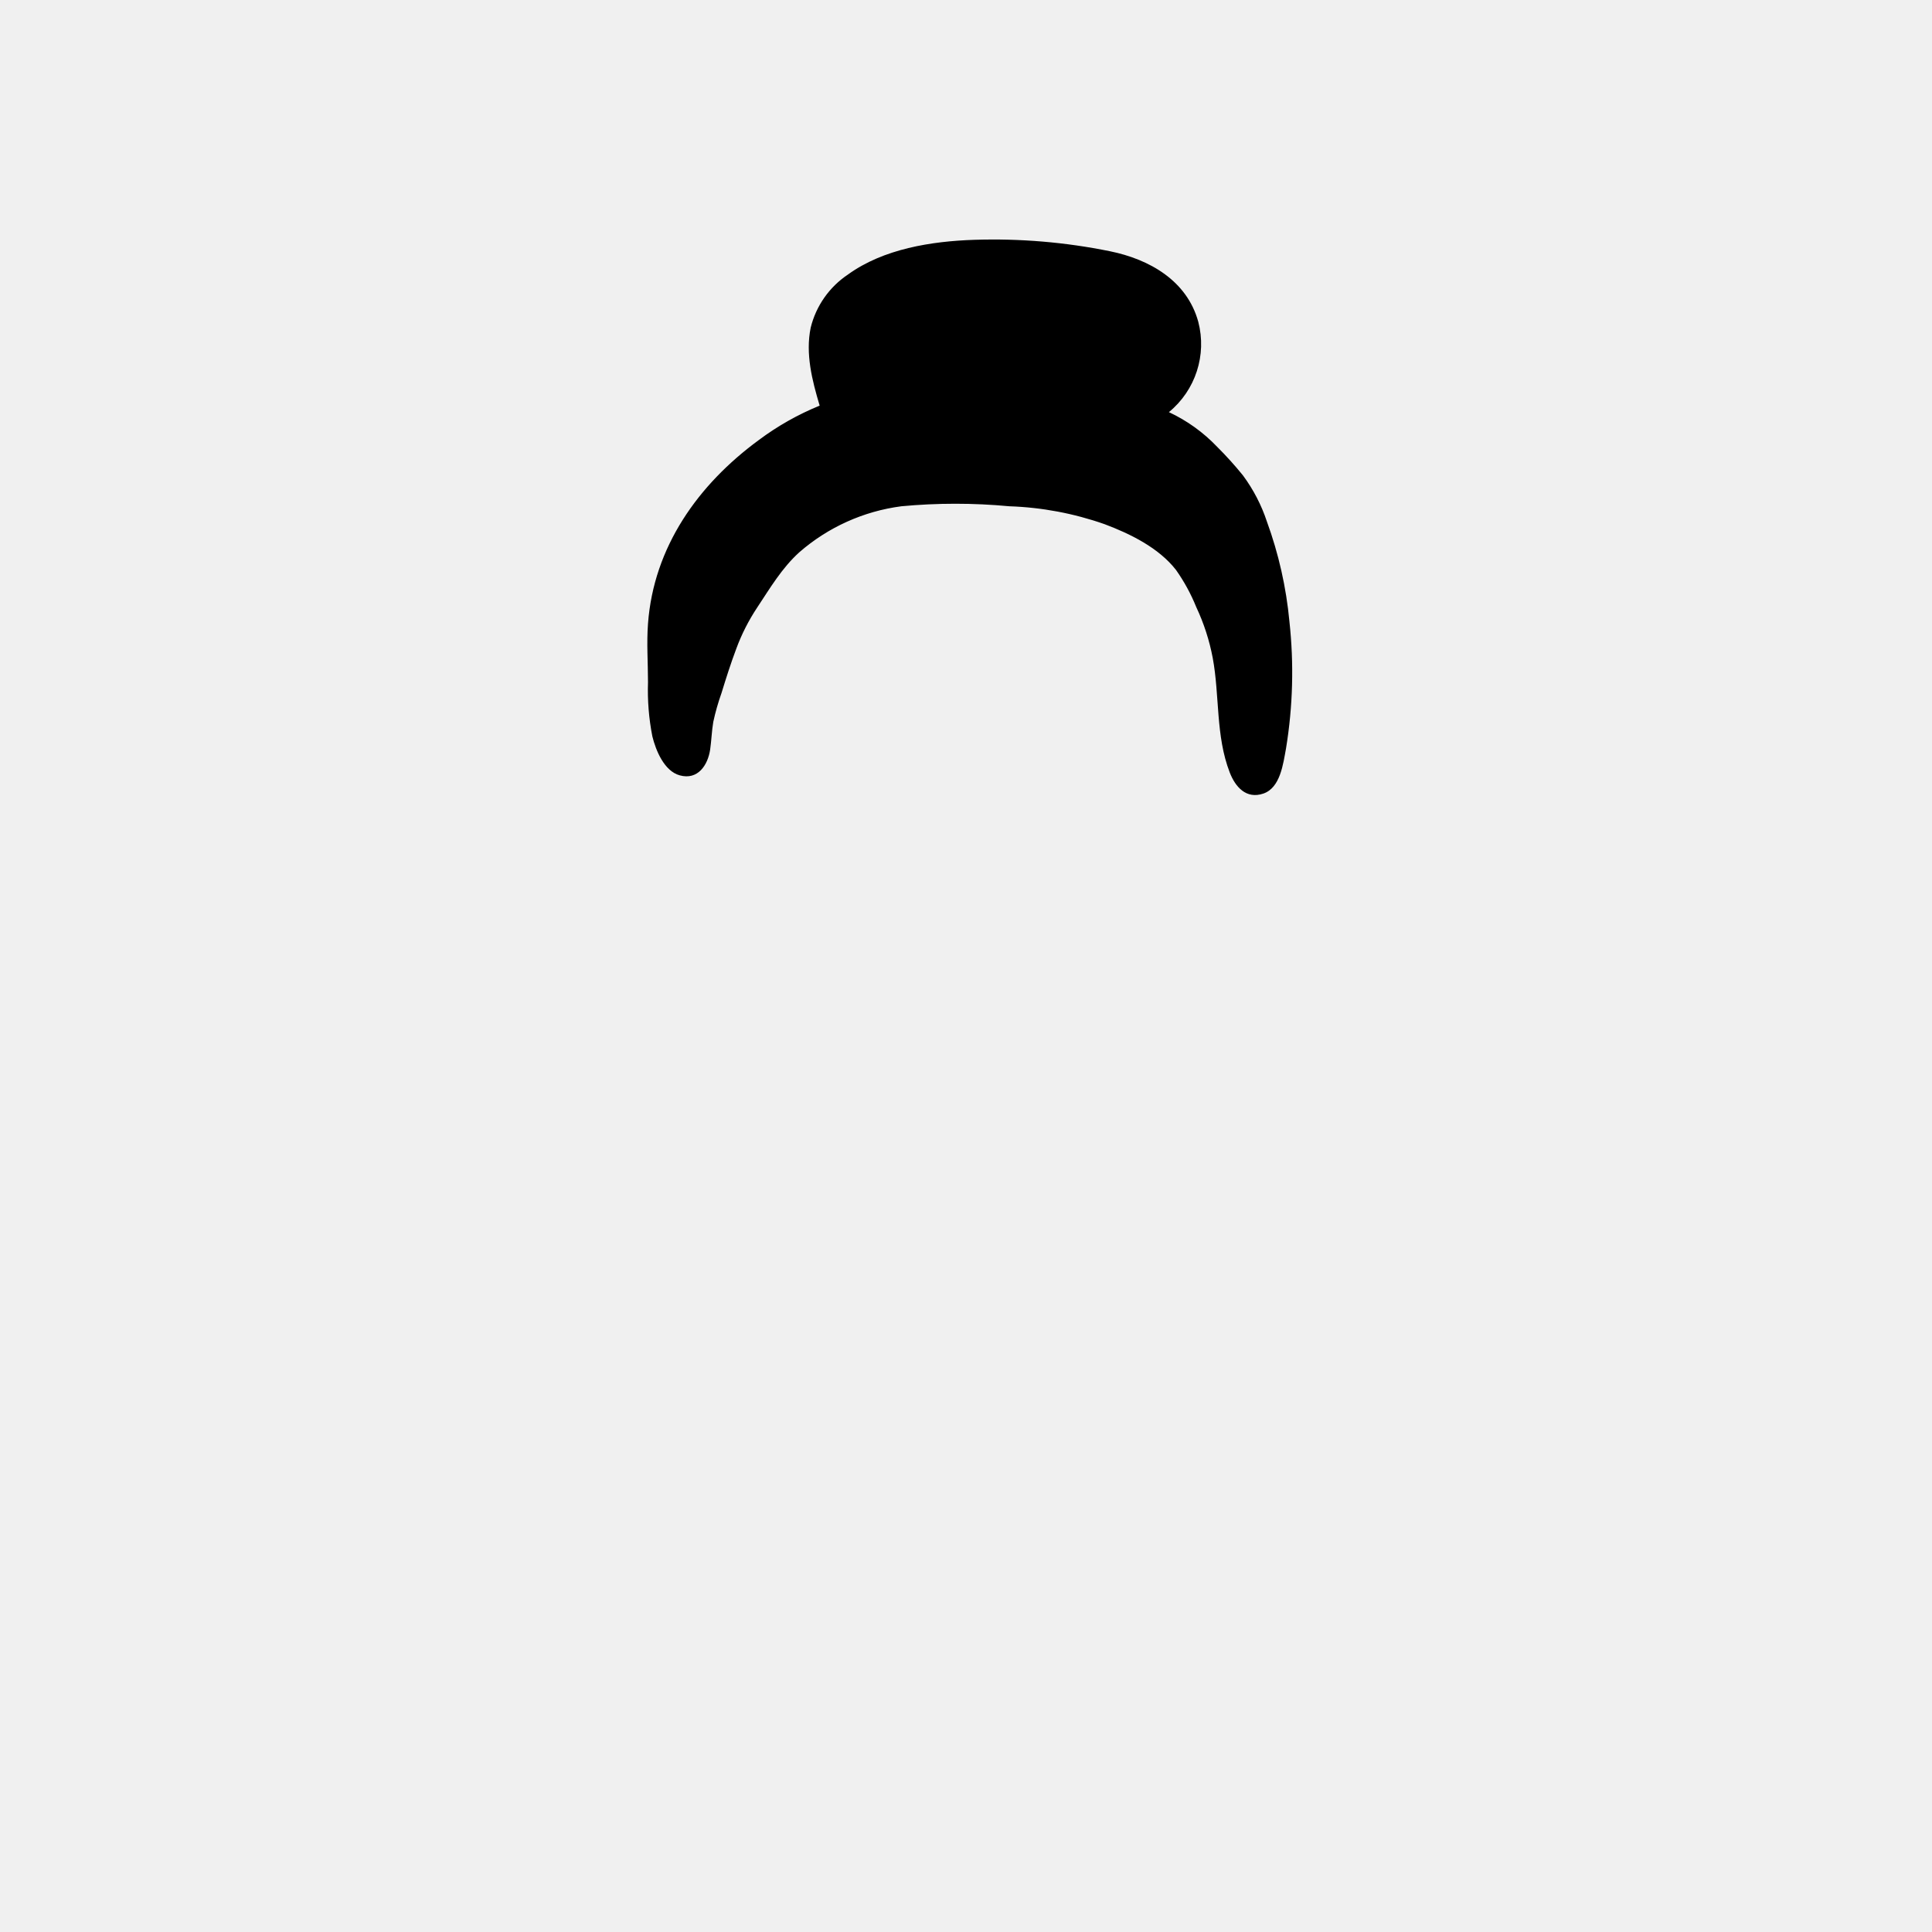
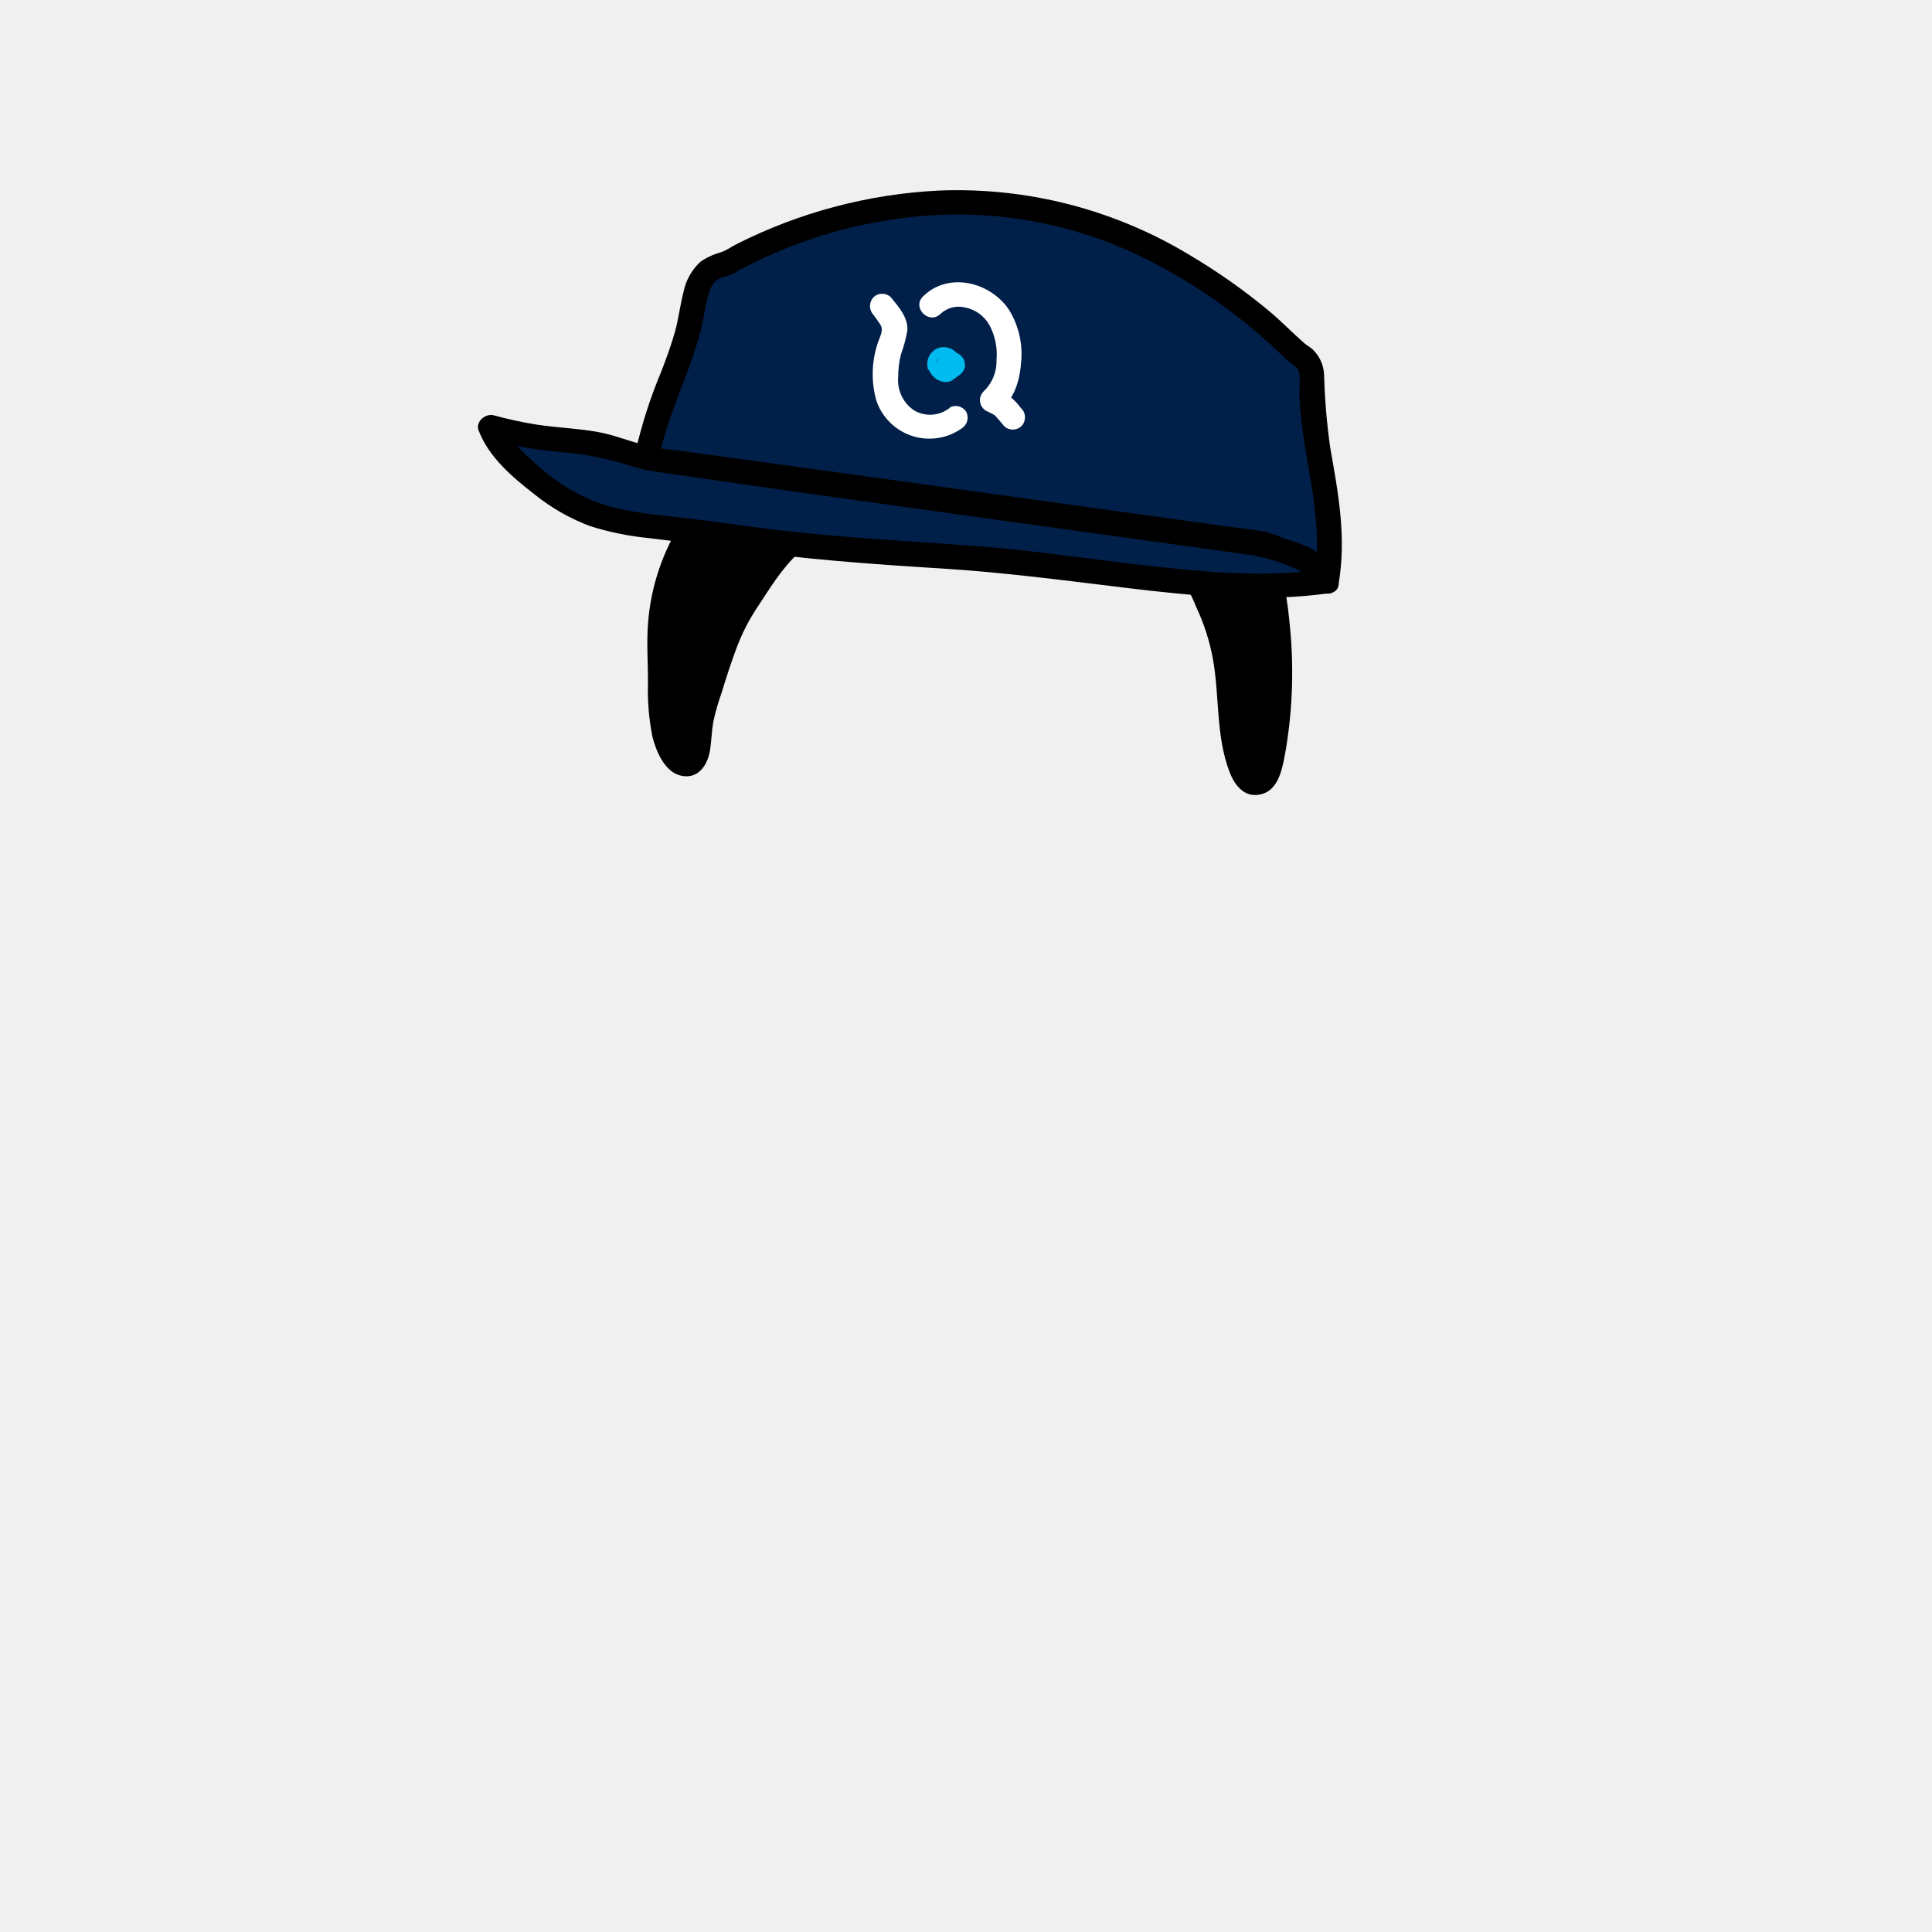
<svg xmlns="http://www.w3.org/2000/svg" viewBox="0 0 235 235">
  <g id="hair-5">
    <g class="c-hair">
      <path d="M155.39,76.23a49.07,49.07,0,0,0-2.16-10.74c-1-2.92-1.76-5.26-4-7.7a35.53,35.53,0,0,0-9.6-7.77h.09a9.13,9.13,0,0,0,2.52-14.35c-2.82-3-7.25-3.79-11.35-4.29-7.53-.91-15.37-1.5-22.53,1-3.33,1.17-6.65,3.24-7.9,6.55s-.24,6.7.72,9.95L103,49c-1.79,1-3.58,2-5.37,3a41.44,41.44,0,0,0-6,4,31.41,31.41,0,0,0-7.05,7.66c-3.49,5-5.54,11.22-4.26,17.18.91,4.24-.42,8.83,2.22,11.76a1.32,1.32,0,0,0,2.24-.57c.43-1.72.35-3.86.8-5.39,3.62-12.42,4.4-11.76,7-16s6.55-7,11.17-8.93,10.19-1.85,15.34-1.67a84.63,84.63,0,0,1,11,1,35.21,35.21,0,0,1,9.9,3.91c4.05,2.93,4.32,3.35,5.86,6.28,2.91,5.52,3.46,9.07,3.77,14.79a23.11,23.11,0,0,0,1.75,8.5,1.48,1.48,0,0,0,2.74-.17C155.9,88.47,155.78,82.23,155.39,76.23Z" />
    </g>
    <path id="stroke" d="M156.84,75.6a48.72,48.72,0,0,0-2.74-12.16,20,20,0,0,0-2.91-5.61,43.58,43.58,0,0,0-3.16-3.5,19.48,19.48,0,0,0-5.85-4.2,10.71,10.71,0,0,0,3.57-11c-1.38-5-5.93-7.59-10.74-8.57a71.21,71.21,0,0,0-16.48-1.39c-5.21.17-11.07,1.09-15.4,4.23a10.9,10.9,0,0,0-4.52,6.45c-.66,3.2.18,6.43,1.09,9.49a0,0,0,0,0,0,0,33.48,33.48,0,0,0-7.41,4.19c-7.38,5.42-12.78,13-13.47,22.33-.18,2.38,0,4.74,0,7.12a29.09,29.09,0,0,0,.53,6.59c.42,1.71,1.44,4.22,3.33,4.74,2.2.61,3.42-1.24,3.7-3.14.16-1.11.19-2.25.38-3.36a28.55,28.55,0,0,1,1-3.51c.56-1.82,1.13-3.62,1.8-5.4a24.15,24.15,0,0,1,2.54-5c1.57-2.37,3-4.8,5.12-6.72a23.54,23.54,0,0,1,12.42-5.6,70.24,70.24,0,0,1,13.13,0,38.85,38.85,0,0,1,11.59,2.18c3.12,1.17,6.58,2.87,8.68,5.56a22.36,22.36,0,0,1,2.47,4.53,25.78,25.78,0,0,1,2,6.17c.86,4.63.34,9.47,2.07,13.94.68,1.76,2,3.27,4.08,2.57s2.42-3.63,2.77-5.52A57.07,57.07,0,0,0,156.84,75.6ZM152.7,93.69l0,.07C152.73,93.68,152.65,93.63,152.7,93.69Zm1.4-9.08a36.65,36.65,0,0,1-.95,7.38,6,6,0,0,1-.45,1.69c-.55-.58-.79-2.18-1-3-.94-4.12-.59-8.42-1.53-12.55a29.35,29.35,0,0,0-4.48-10.32,19.11,19.11,0,0,0-7.27-5.62A35.46,35.46,0,0,0,127.55,59c-3.55-.41-7.14-.57-10.72-.65-4.7-.11-9.49.09-13.88,1.95a25.52,25.52,0,0,0-9.66,6.66,53.59,53.59,0,0,0-4,5.77,26.39,26.39,0,0,0-2.44,4.94A44.41,44.41,0,0,0,83.7,88.75a17.61,17.61,0,0,1-.23,2.51,3.4,3.4,0,0,1-.3-.39,5.7,5.7,0,0,1-.67-1.41,20.46,20.46,0,0,1-.62-6.09c0-4.33-.35-8.53.9-12.75A27.39,27.39,0,0,1,89.25,60a32.94,32.94,0,0,1,11.06-7.76,27.17,27.17,0,0,1,11.6-1.81c2.14.07,4.27.26,6.4.42,1.93.15,1.92-2.85,0-3-4.42-.35-8.86-.75-13.27,0a23.49,23.49,0,0,0-2.49.54,19.31,19.31,0,0,1-1.16-6.89,7.49,7.49,0,0,1,2.84-5.21c3.29-2.76,8.1-3.71,12.27-4a71.79,71.79,0,0,1,14.35.64c3.77.47,8.35,1.15,10.78,4.43a7.76,7.76,0,0,1-2.71,11.42,1.76,1.76,0,0,0-.34.25,26.59,26.59,0,0,0-4.87-.46,1.5,1.5,0,0,0,0,3,16.5,16.5,0,0,1,9.82,2.81A21.4,21.4,0,0,1,146.42,57a25.18,25.18,0,0,1,3,3.46c2.08,3.18,3.08,7.25,3.8,10.94A58,58,0,0,1,154.1,84.61Z" />
+     <g class="accessory-1">
+       <path d="M77.29,57.08c6.06-3.55,12.78-4.58,19.26-4.34s12.81,1.69,19.17,2.87c11.68,2.16,23.68,3.48,34.46,8.91,3.39,1.71,8.49,3.14,10.66,6.75,1.6-9.17-1.87-14.93-1.8-24.17a5.17,5.17,0,0,0-.21-1.86c-.3-.79-.84-3.85-1.48-4.25a263.4,263.4,0,0,0-25.44-14.15,30.6,30.6,0,0,0-6.62-1.6,40.71,40.71,0,0,0-6.54-.64c-17.56,1.59-18.87,2.56-30.91,8.11a7.49,7.49,0,0,0-2.42,1.12c-1.07,1.05-1.43,2.83-1.7,4.45-1.06,6.19-5.84,12.25-6.89,18.43" fill="#00204a" />
+       <path d="M160.84,71.27c-13.27,1.92-30.57-2.07-43.95-2.88-9.85-.59-19.71-1.24-29.46-2.73-12-1.84-16.56-.55-25.29-9a11.12,11.12,0,0,1-3-4.15c9,2.46,10.17.59,19,3.8l23.49-14L161.2,68.39Z" fill="#00204a" />
+       <path d="M124.19,49.65a7.27,7.27,0,0,0-2.72-2.29l.31,2.36c1.73-1.36,2.3-3.72,2.44-5.81a10.27,10.27,0,0,0-1.44-6.15c-2.22-3.43-7.39-4.79-10.51-1.7-1.38,1.36.74,3.48,2.12,2.12a3.25,3.25,0,0,1,3-.78,4.35,4.35,0,0,1,3,2.22,7.58,7.58,0,0,1,.82,4.19,5,5,0,0,1-1.56,3.79A1.5,1.5,0,0,0,120,50c.24.11.49.22.72.35l.3.18c-.16-.1-.15-.14,0,0,.39.42.74.85,1.11,1.29a1.51,1.51,0,0,0,2.12,0,1.53,1.53,0,0,0,0-2.12Z" fill="#fff" />
+       <path d="M115.58,49.57a3.86,3.86,0,0,1-4.33.39,4.42,4.42,0,0,1-2-4.07,11,11,0,0,1,.34-2.79,16.67,16.67,0,0,0,.78-2.93c.09-1.54-1.06-2.85-2-4a1.51,1.51,0,0,0-2.13,0,1.55,1.55,0,0,0,0,2.12s.16.2,0,0,.2.27.23.31c.22.3.43.61.63.92.44.71-.17,1.6-.38,2.35a11.9,11.9,0,0,0-.13,6.84,6.81,6.81,0,0,0,10.4,3.39,1.54,1.54,0,0,0,.54-2,1.51,1.51,0,0,0-2-.54Z" fill="#fff" />
+       <path d="M115.14,43.07l-.82.62.76-.21h0l.39.06-.19-.06.36.16a.76.76,0,0,1-.19-.12l.3.23a.91.91,0,0,1-.17-.17l.23.3a1.13,1.13,0,0,1-.12-.21l.15.36a1.09,1.09,0,0,1-.07-.24l0,.4a1.33,1.33,0,0,1,0-.2l0,.4a.94.94,0,0,1,0-.16l-.15.36.07-.12-.23.3a.47.47,0,0,1,.1-.1l-.31.24a.33.33,0,0,1,.1-.06L115,45l.11,0-.4.05h.15l-.4-.06.16.05-.36-.15a.52.52,0,0,1,.18.1l-.3-.23a.67.67,0,0,1,.15.14l-.24-.3a.67.67,0,0,1,.09.14l-.16-.36a.56.56,0,0,1,0,.12l-.06-.4a.17.17,0,0,1,0,.1l.06-.4,0,.09.15-.36a.22.22,0,0,1,0,.08l.24-.3,0,0a1.14,1.14,0,0,0-.31.48,1.17,1.17,0,0,0-.13.58A1.15,1.15,0,0,0,114,45a1,1,0,0,0,.31.48l.3.24a1.57,1.57,0,0,0,.76.2l.4,0a1.44,1.44,0,0,0,.66-.39l0,0c.08-.1.18-.23.25-.34a.05.05,0,0,0,0,0h0a3.08,3.08,0,0,0,.16-.38,1.47,1.47,0,0,0,.08-.55c0-.13,0-.3-.06-.43s0,0,0,0a2.89,2.89,0,0,0-.18-.44s0,0,0-.08-.19-.25-.29-.37a2.17,2.17,0,0,0-.44-.36l-.17-.11a4,4,0,0,0-.44-.17,1.92,1.92,0,0,0-.48-.07h-.14c-.14,0-.3,0-.44.06a1.7,1.7,0,0,0-.52.22,2.41,2.41,0,0,0-.67.68,2.09,2.09,0,0,0-.3,1.14,3.86,3.86,0,0,0,.06.49l0,.11A2.33,2.33,0,0,0,113,45a1.82,1.82,0,0,0,.13.28l.06.1a3.57,3.57,0,0,0,.3.38.3.3,0,0,0,.08.08,2.88,2.88,0,0,0,.39.3.41.41,0,0,0,.11.07,3.85,3.85,0,0,0,.47.19,3,3,0,0,0,.32.06l.21,0a1.14,1.14,0,0,0,.58-.12.66.66,0,0,0,.19-.09l.09-.07.72-.53a1.31,1.31,0,0,0,.42-.39,1.26,1.26,0,0,0,.27-.51,1.22,1.22,0,0,0,0-.6,1.16,1.16,0,0,0-.18-.56l-.24-.3a1.44,1.44,0,0,0-.66-.39l-.4-.05a1.57,1.57,0,0,0-.76.2Z" fill="#00bbf0" />
+       <path d="M80.09,56.16c1-5.84,4.07-11.06,5.35-16.84.26-1.18.38-2.4.75-3.56A3.61,3.61,0,0,1,87,34.22c.6-.56,1.42-.56,2.12-.9.33-.16.65-.38,1-.56a56.91,56.91,0,0,1,20.26-6.3,51.16,51.16,0,0,1,30,5.55,66.19,66.19,0,0,1,15.51,11.16,12.21,12.21,0,0,0,1.11,1c.51.38.94.57,1.05,1.26a17.94,17.94,0,0,1,0,2.32c0,1.55.2,3.1.4,4.64.81,6,2.44,11.78,1.42,17.87l2.74-.36a8.82,8.82,0,0,0-3-3.12,19.24,19.24,0,0,0-3.37-1.26,15.12,15.12,0,0,0-2.3-.84c-1.6-.27-3.23-.45-4.85-.67l-20.83-2.89-26-3.61L82.83,54.84c-1.22-.16-2.5-.24-3.71-.51-2.2-.5-4.27-1.42-6.53-1.81-2.41-.42-4.87-.5-7.3-.87a49,49,0,0,1-5.22-1.13c-1-.27-2.27.74-1.85,1.85C59.47,55.62,62.28,58,65,60.12A24.37,24.37,0,0,0,71.8,64,35,35,0,0,0,79,65.46c3.19.41,6.39.76,9.57,1.23C97.2,68,106,68.62,114.7,69.16c7.43.46,14.77,1.44,22.15,2.33,8.25,1,16.63,1.82,24.9.66,1.91-.26,1.1-3.15-.79-2.89-6.9,1-14,.35-20.89-.4-7-.77-14.07-1.89-21.15-2.43-8.21-.62-16.43-1-24.62-2C90.56,64,86.83,63.39,83.08,63c-2.48-.3-5-.53-7.44-1.05a20.4,20.4,0,0,1-7-2.85,28.81,28.81,0,0,1-3.72-2.9c-1.44-1.31-3-2.72-3.76-4.58l-1.85,1.84A54.56,54.56,0,0,0,68.33,55a37.06,37.06,0,0,1,7.8,1.49,23.92,23.92,0,0,0,4.43,1L98.06,60l25.53,3.55,22.15,3.07,6.39.89a22.71,22.71,0,0,1,5.42,1.65,5.28,5.28,0,0,1,2.51,2.34c.62,1,2.52,1,2.74-.35,1-5.72,0-11.08-1-16.71a77.65,77.65,0,0,1-.74-8.74,4.48,4.48,0,0,0-1.44-3.24c-.39-.34-.65-.44-.93-.68-1.46-1.27-2.79-2.67-4.29-3.92a73.87,73.87,0,0,0-9.6-6.78,54.65,54.65,0,0,0-30.64-7.9,61.31,61.31,0,0,0-24.56,6.51c-.63.32-1.26.78-1.92,1a8,8,0,0,0-2.48,1.15,6.78,6.78,0,0,0-2.06,3.68c-.4,1.56-.6,3.16-1,4.71-.48,1.71-1.09,3.37-1.72,5a57.66,57.66,0,0,0-3.2,10.11c-.34,1.88,2.55,2.69,2.9.79Z" />
+     </g>
  </g>
</svg>
